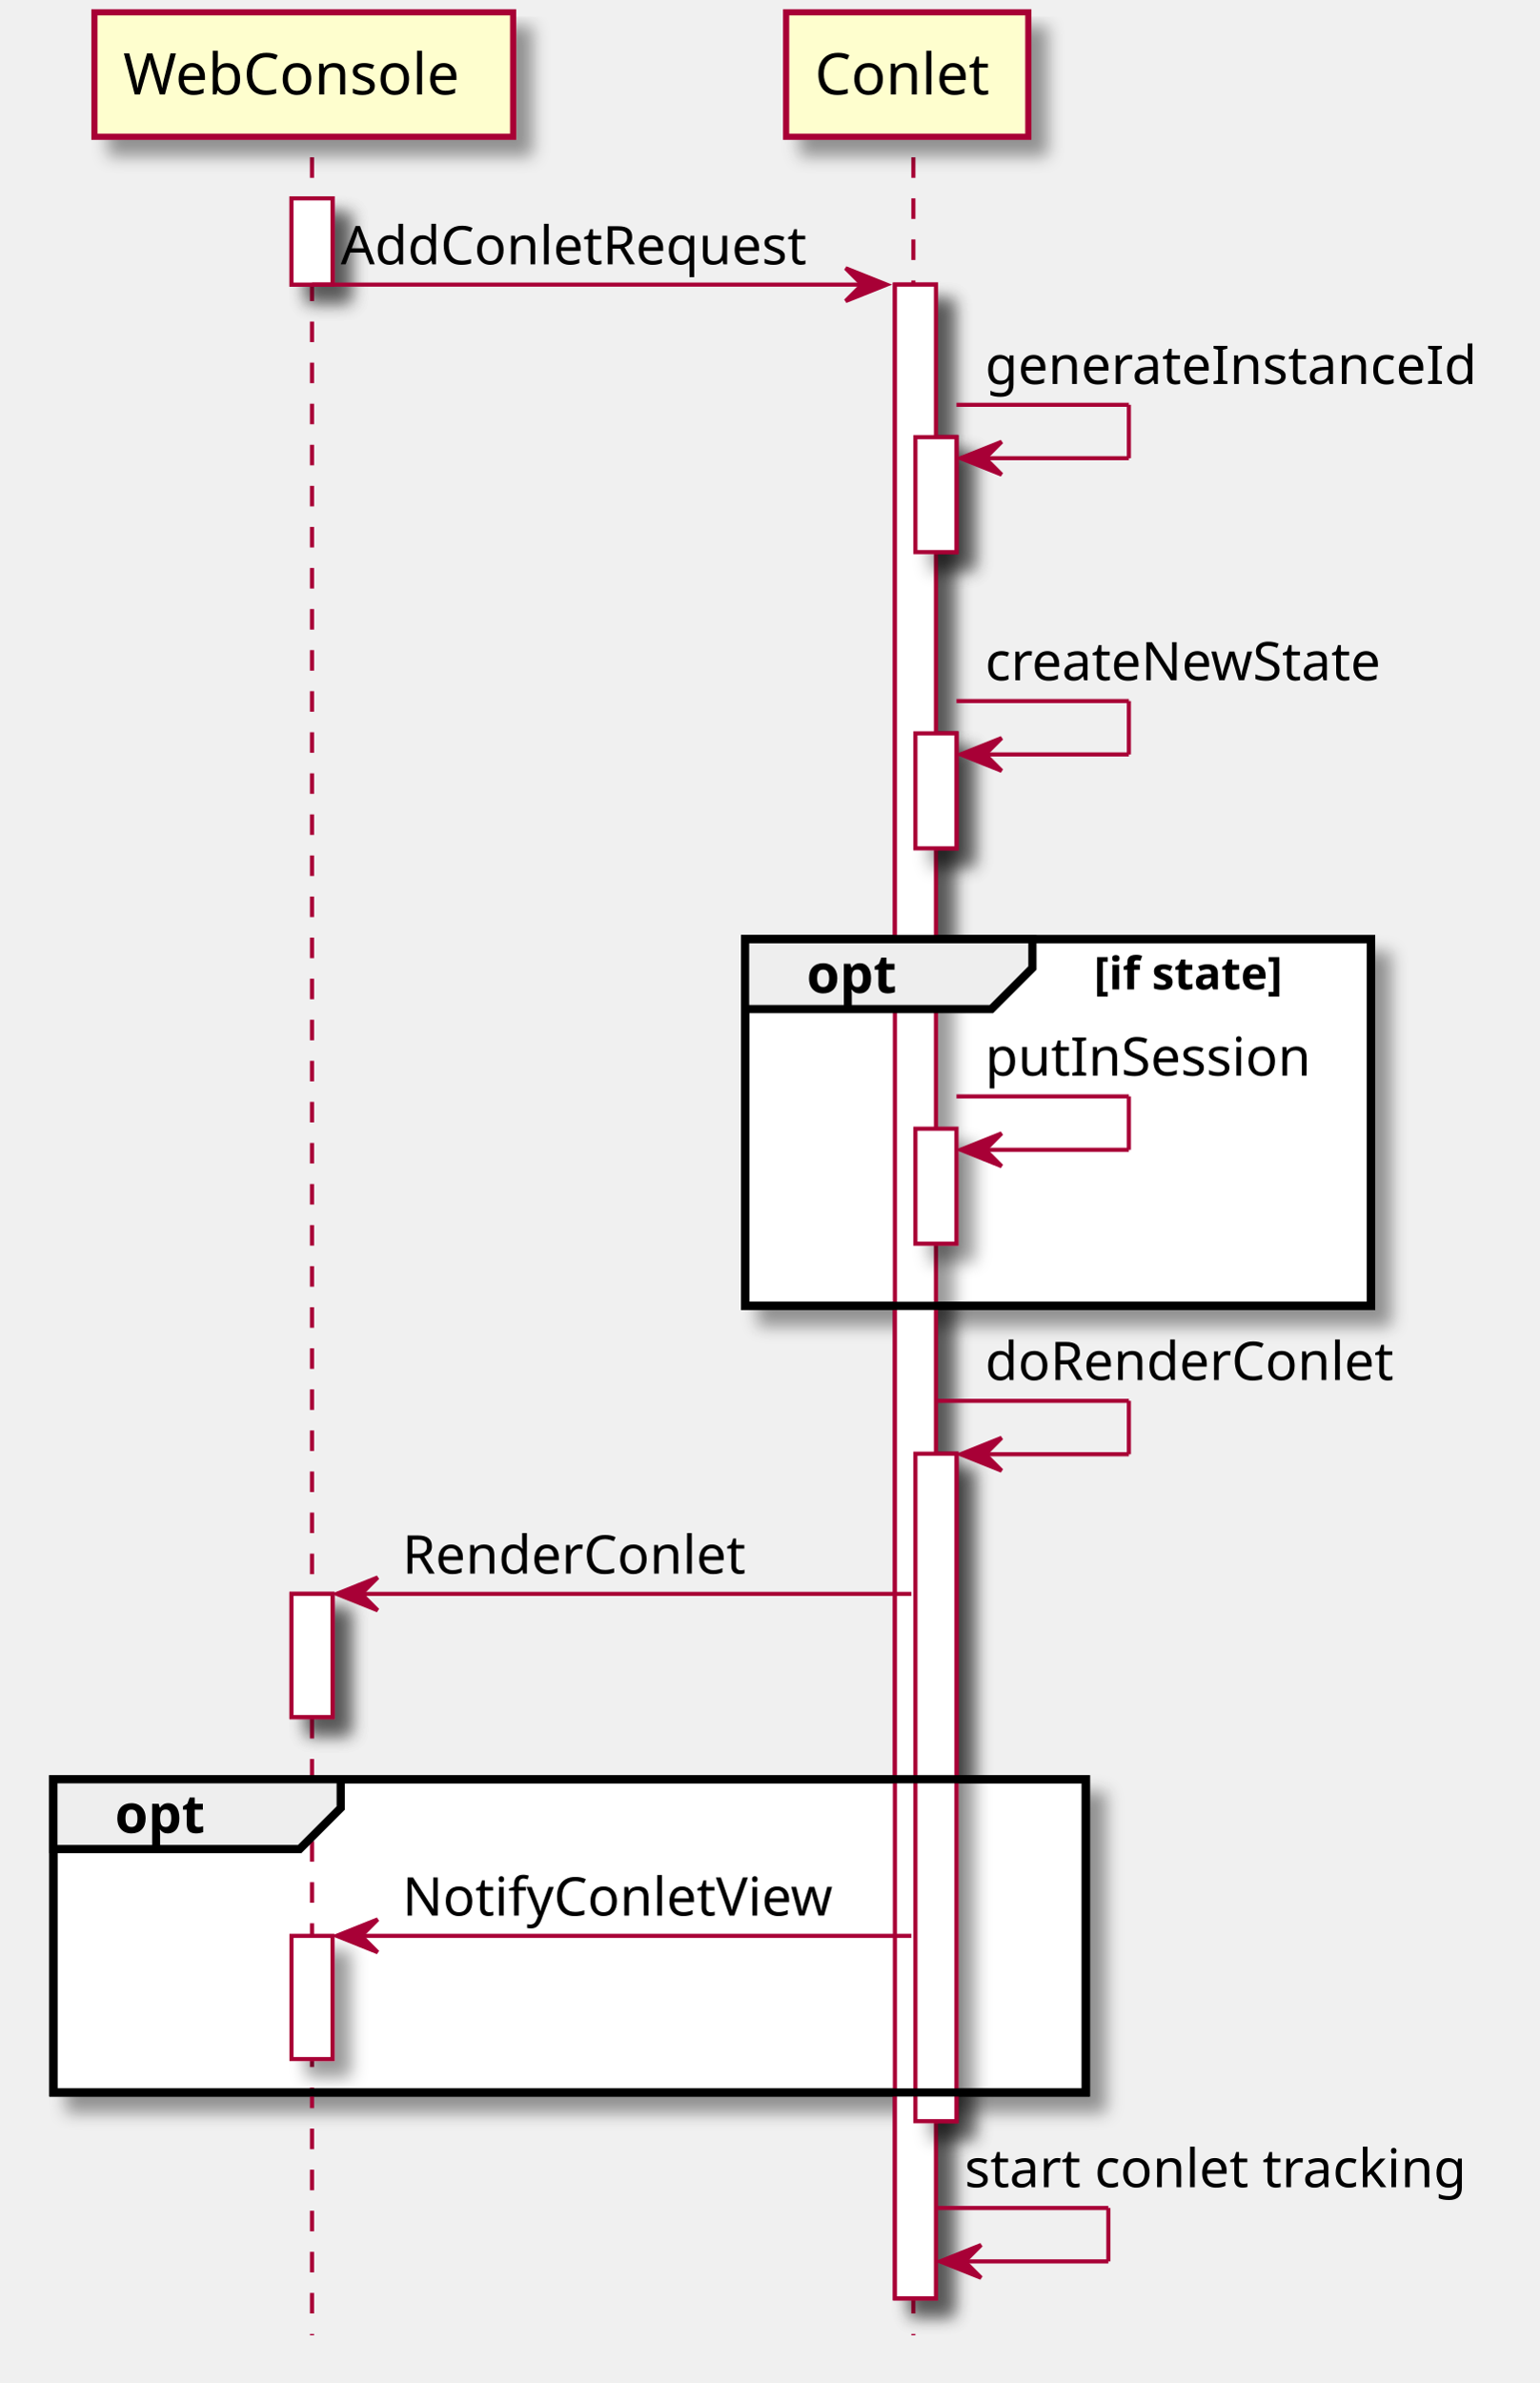
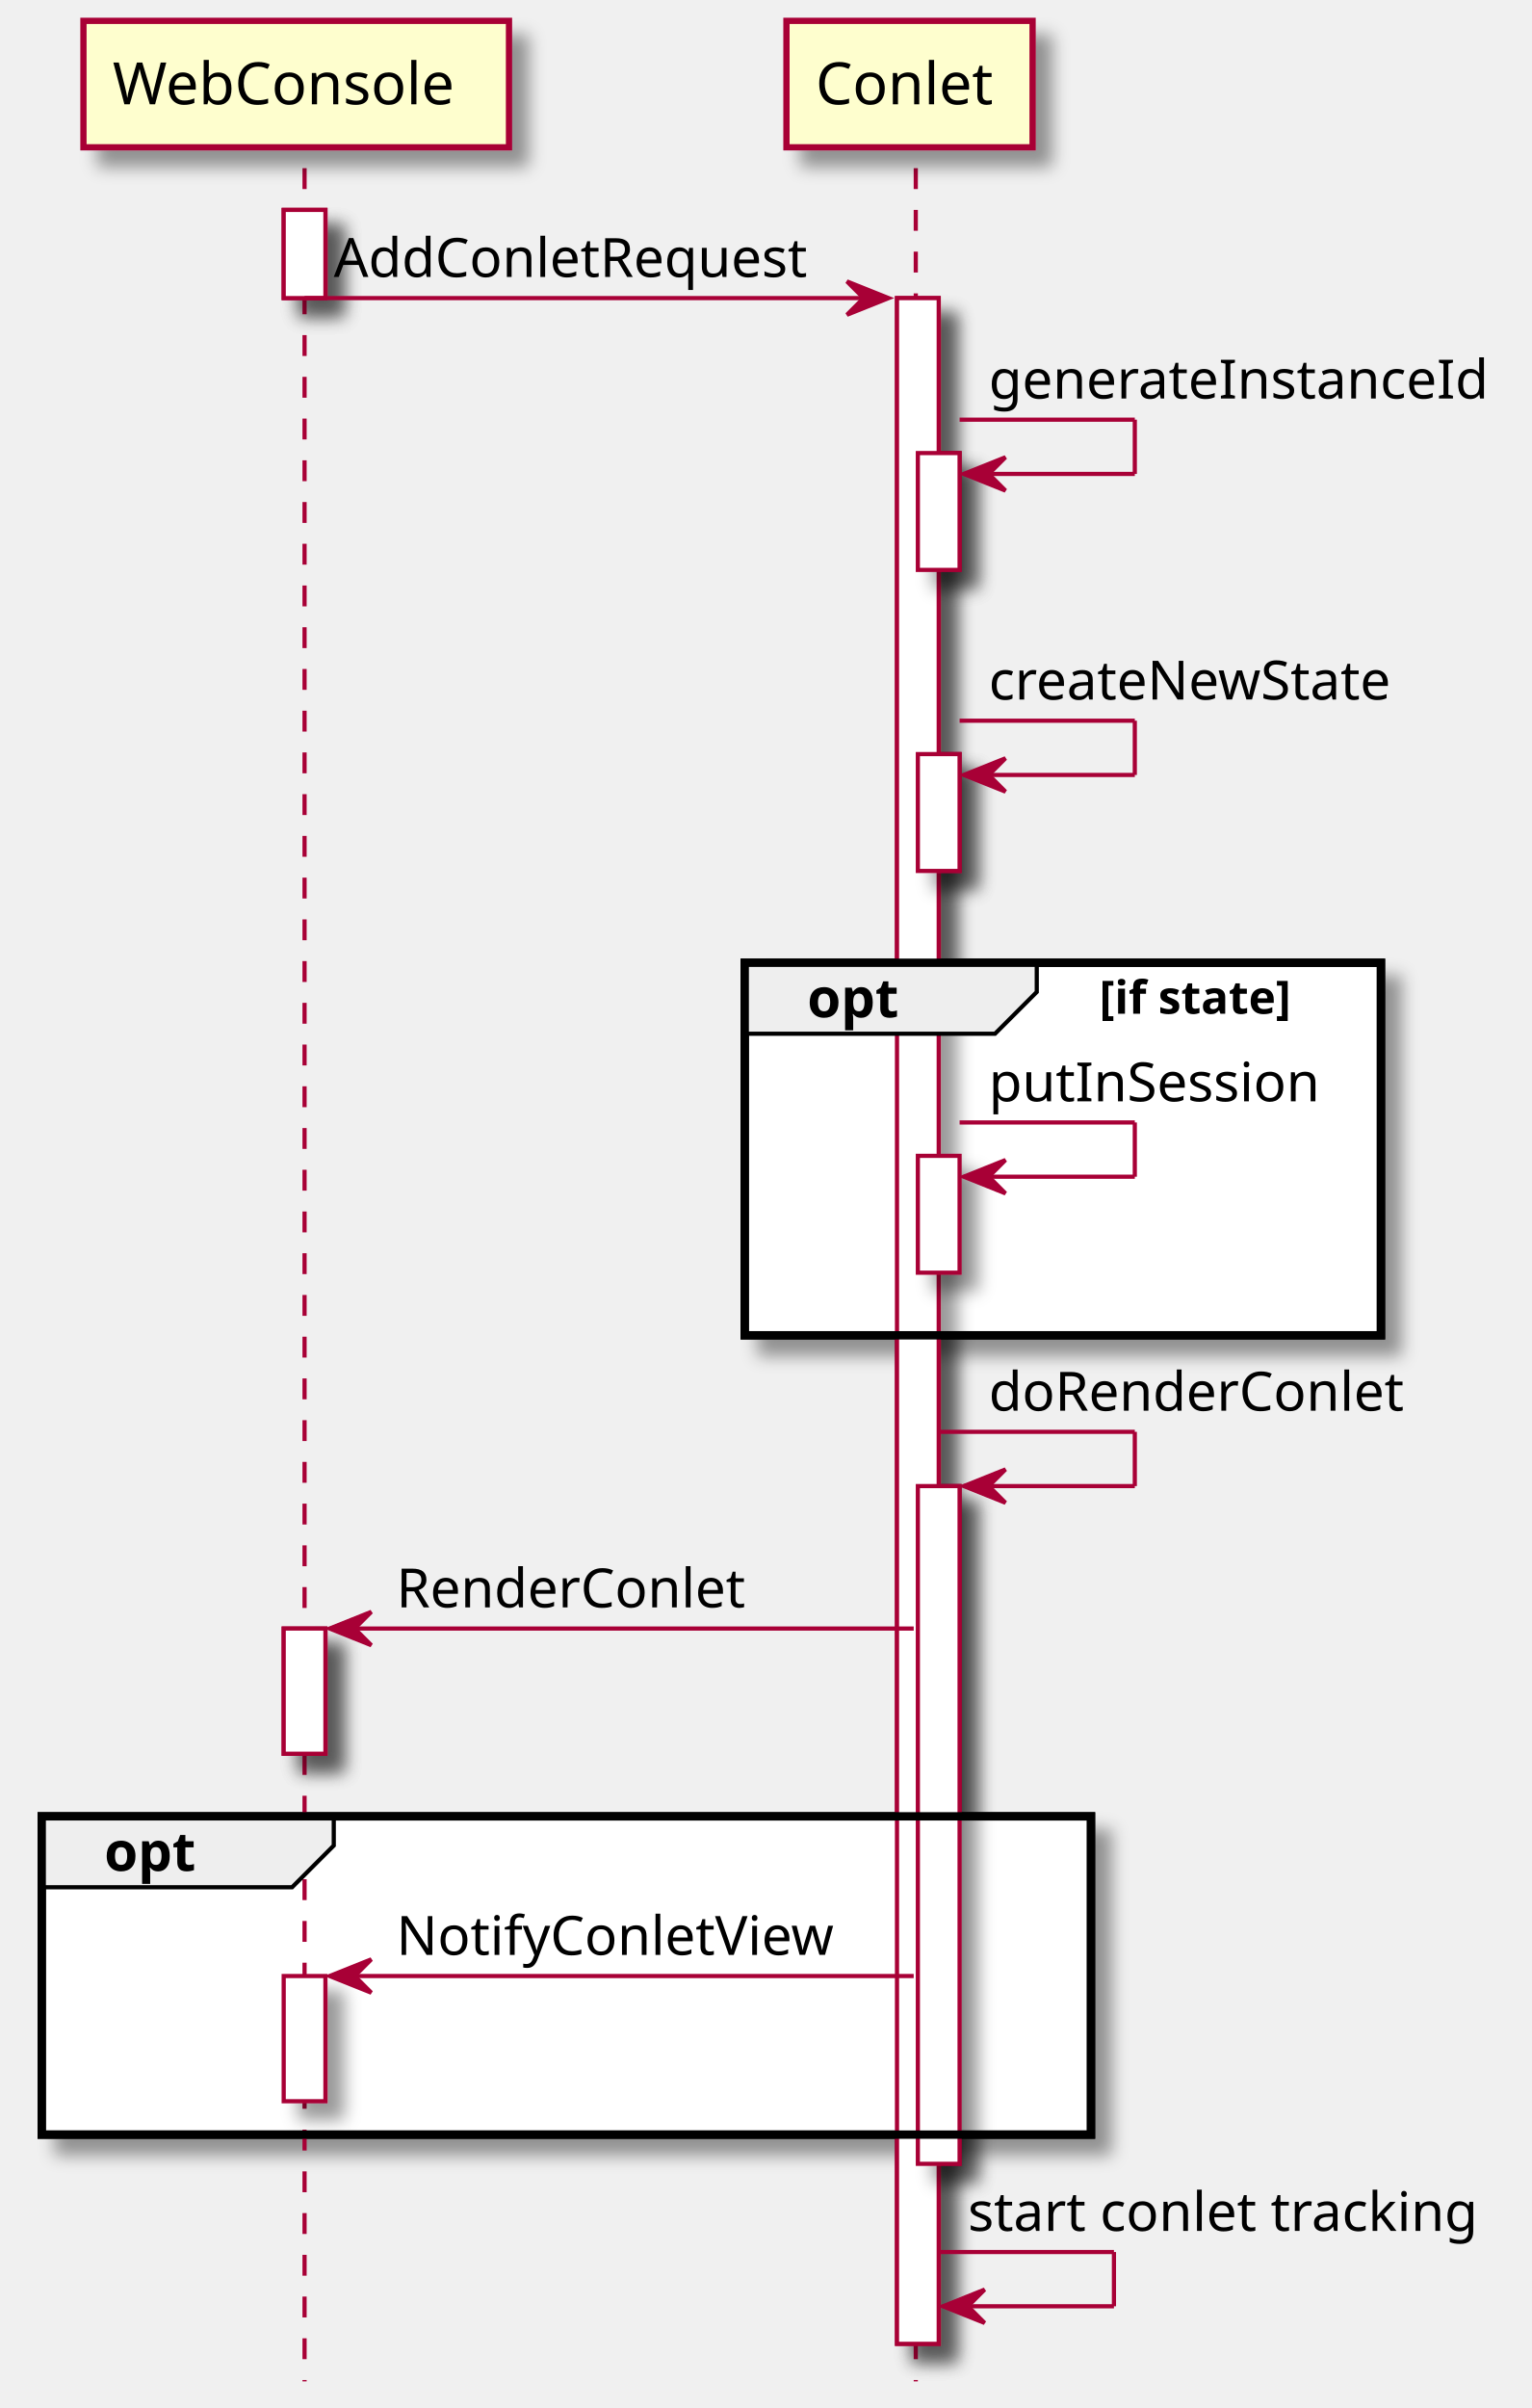
- <svg xmlns="http://www.w3.org/2000/svg" contentScriptType="application/ecmascript" contentStyleType="text/css" height="580px" preserveAspectRatio="none" style="width:375px;height:580px;" version="1.1" viewBox="0 0 375 580" width="375px" zoomAndPan="magnify">
+ <svg xmlns="http://www.w3.org/2000/svg" contentScriptType="application/ecmascript" contentStyleType="text/css" height="577px" preserveAspectRatio="none" style="width:367px;height:577px;background:#FFFFFF;" version="1.1" viewBox="0 0 367 577" width="367px" zoomAndPan="magnify">
  <defs>
    <filter height="300%" id="f1w2ct6hxpkbha" width="300%" x="-1" y="-1">
      <feGaussianBlur result="blurOut" stdDeviation="2.0" />
      <feColorMatrix in="blurOut" result="blurOut2" type="matrix" values="0 0 0 0 0 0 0 0 0 0 0 0 0 0 0 0 0 0 .4 0" />
      <feOffset dx="4.0" dy="4.0" in="blurOut2" result="blurOut3" />
      <feBlend in="SourceGraphic" in2="blurOut3" mode="normal" />
    </filter>
  </defs>
  <g>
-     <rect fill="#FFFFFF" filter="url(#f1w2ct6hxpkbha)" height="21" style="stroke: #A80036; stroke-width: 1.0;" width="10" x="71" y="48.297" />
-     <rect fill="#FFFFFF" filter="url(#f1w2ct6hxpkbha)" height="30" style="stroke: #A80036; stroke-width: 1.0;" width="10" x="71" y="388.094" />
-     <rect fill="#FFFFFF" filter="url(#f1w2ct6hxpkbha)" height="30" style="stroke: #A80036; stroke-width: 1.0;" width="10" x="71" y="471.359" />
-     <rect fill="#FFFFFF" filter="url(#f1w2ct6hxpkbha)" height="490.328" style="stroke: #A80036; stroke-width: 1.0;" width="10" x="218" y="69.297" />
-     <rect fill="#FFFFFF" filter="url(#f1w2ct6hxpkbha)" height="28" style="stroke: #A80036; stroke-width: 1.0;" width="10" x="223" y="106.43" />
-     <rect fill="#FFFFFF" filter="url(#f1w2ct6hxpkbha)" height="28" style="stroke: #A80036; stroke-width: 1.0;" width="10" x="223" y="178.562" />
-     <rect fill="#FFFFFF" filter="url(#f1w2ct6hxpkbha)" height="28" style="stroke: #A80036; stroke-width: 1.0;" width="10" x="223" y="274.828" />
-     <rect fill="#FFFFFF" filter="url(#f1w2ct6hxpkbha)" height="162.531" style="stroke: #A80036; stroke-width: 1.0;" width="10" x="223" y="353.961" />
-     <rect fill="#FFFFFF" filter="url(#f1w2ct6hxpkbha)" height="89.266" style="stroke: #000000; stroke-width: 2.0;" width="152.5" x="181.5" y="228.695" />
-     <rect fill="#FFFFFF" filter="url(#f1w2ct6hxpkbha)" height="76.266" style="stroke: #000000; stroke-width: 2.0;" width="251.5" x="13" y="433.227" />
-     <line style="stroke: #A80036; stroke-width: 1.0; stroke-dasharray: 5.0,5.0;" x1="76" x2="76" y1="38.297" y2="568.625" />
-     <line style="stroke: #A80036; stroke-width: 1.0; stroke-dasharray: 5.0,5.0;" x1="222.5" x2="222.5" y1="38.297" y2="568.625" />
-     <rect fill="#FEFECE" filter="url(#f1w2ct6hxpkbha)" height="30.297" style="stroke: #A80036; stroke-width: 1.5;" width="102" x="23" y="3" />
-     <text fill="#000000" font-family="sans-serif" font-size="14" lengthAdjust="spacingAndGlyphs" textLength="88" x="30" y="22.995">WebConsole</text>
-     <rect fill="#FEFECE" filter="url(#f1w2ct6hxpkbha)" height="30.297" style="stroke: #A80036; stroke-width: 1.5;" width="59" x="191.5" y="3" />
-     <text fill="#000000" font-family="sans-serif" font-size="14" lengthAdjust="spacingAndGlyphs" textLength="45" x="198.5" y="22.995">Conlet</text>
-     <rect fill="#FFFFFF" filter="url(#f1w2ct6hxpkbha)" height="21" style="stroke: #A80036; stroke-width: 1.0;" width="10" x="71" y="48.297" />
-     <rect fill="#FFFFFF" filter="url(#f1w2ct6hxpkbha)" height="30" style="stroke: #A80036; stroke-width: 1.0;" width="10" x="71" y="388.094" />
-     <rect fill="#FFFFFF" filter="url(#f1w2ct6hxpkbha)" height="30" style="stroke: #A80036; stroke-width: 1.0;" width="10" x="71" y="471.359" />
-     <rect fill="#FFFFFF" filter="url(#f1w2ct6hxpkbha)" height="490.328" style="stroke: #A80036; stroke-width: 1.0;" width="10" x="218" y="69.297" />
-     <rect fill="#FFFFFF" filter="url(#f1w2ct6hxpkbha)" height="28" style="stroke: #A80036; stroke-width: 1.0;" width="10" x="223" y="106.43" />
-     <rect fill="#FFFFFF" filter="url(#f1w2ct6hxpkbha)" height="28" style="stroke: #A80036; stroke-width: 1.0;" width="10" x="223" y="178.562" />
-     <rect fill="#FFFFFF" filter="url(#f1w2ct6hxpkbha)" height="28" style="stroke: #A80036; stroke-width: 1.0;" width="10" x="223" y="274.828" />
-     <rect fill="#FFFFFF" filter="url(#f1w2ct6hxpkbha)" height="162.531" style="stroke: #A80036; stroke-width: 1.0;" width="10" x="223" y="353.961" />
-     <polygon fill="#A80036" points="206,65.297,216,69.297,206,73.297,210,69.297" style="stroke: #A80036; stroke-width: 1.0;" />
-     <line style="stroke: #A80036; stroke-width: 1.0;" x1="76" x2="212" y1="69.297" y2="69.297" />
-     <text fill="#000000" font-family="sans-serif" font-size="13" lengthAdjust="spacingAndGlyphs" textLength="118" x="83" y="64.364">AddConletRequest</text>
-     <line style="stroke: #A80036; stroke-width: 1.0;" x1="233" x2="275" y1="98.562" y2="98.562" />
-     <line style="stroke: #A80036; stroke-width: 1.0;" x1="275" x2="275" y1="98.562" y2="111.562" />
-     <line style="stroke: #A80036; stroke-width: 1.0;" x1="234" x2="275" y1="111.562" y2="111.562" />
-     <polygon fill="#A80036" points="244,107.562,234,111.562,244,115.562,240,111.562" style="stroke: #A80036; stroke-width: 1.0;" />
-     <text fill="#000000" font-family="sans-serif" font-size="13" lengthAdjust="spacingAndGlyphs" textLength="123" x="240" y="93.497">generateInstanceId</text>
-     <line style="stroke: #A80036; stroke-width: 1.0;" x1="233" x2="275" y1="170.695" y2="170.695" />
-     <line style="stroke: #A80036; stroke-width: 1.0;" x1="275" x2="275" y1="170.695" y2="183.695" />
-     <line style="stroke: #A80036; stroke-width: 1.0;" x1="234" x2="275" y1="183.695" y2="183.695" />
-     <polygon fill="#A80036" points="244,179.695,234,183.695,244,187.695,240,183.695" style="stroke: #A80036; stroke-width: 1.0;" />
-     <text fill="#000000" font-family="sans-serif" font-size="13" lengthAdjust="spacingAndGlyphs" textLength="103" x="240" y="165.629">createNewState</text>
-     <rect fill="none" height="89.266" style="stroke: #000000; stroke-width: 2.0;" width="152.5" x="181.5" y="228.695" />
-     <polygon fill="#EEEEEE" points="181.5,228.695,251.5,228.695,251.5,235.695,241.5,245.695,181.5,245.695,181.5,228.695" style="stroke: #000000; stroke-width: 2.0;" />
-     <text fill="#000000" font-family="sans-serif" font-size="13" font-weight="bold" lengthAdjust="spacingAndGlyphs" textLength="25" x="196.5" y="241.762">opt</text>
-     <text fill="#000000" font-family="sans-serif" font-size="11" font-weight="bold" lengthAdjust="spacingAndGlyphs" textLength="56" x="266.5" y="240.906">[if state]</text>
-     <line style="stroke: #A80036; stroke-width: 1.0;" x1="233" x2="275" y1="266.961" y2="266.961" />
-     <line style="stroke: #A80036; stroke-width: 1.0;" x1="275" x2="275" y1="266.961" y2="279.961" />
-     <line style="stroke: #A80036; stroke-width: 1.0;" x1="234" x2="275" y1="279.961" y2="279.961" />
-     <polygon fill="#A80036" points="244,275.961,234,279.961,244,283.961,240,279.961" style="stroke: #A80036; stroke-width: 1.0;" />
-     <text fill="#000000" font-family="sans-serif" font-size="13" lengthAdjust="spacingAndGlyphs" textLength="82" x="240" y="261.895">putInSession</text>
-     <line style="stroke: #A80036; stroke-width: 1.0;" x1="228" x2="275" y1="341.094" y2="341.094" />
-     <line style="stroke: #A80036; stroke-width: 1.0;" x1="275" x2="275" y1="341.094" y2="354.094" />
-     <line style="stroke: #A80036; stroke-width: 1.0;" x1="234" x2="275" y1="354.094" y2="354.094" />
-     <polygon fill="#A80036" points="244,350.094,234,354.094,244,358.094,240,354.094" style="stroke: #A80036; stroke-width: 1.0;" />
-     <text fill="#000000" font-family="sans-serif" font-size="13" lengthAdjust="spacingAndGlyphs" textLength="102" x="240" y="336.028">doRenderConlet</text>
-     <polygon fill="#A80036" points="92,384.094,82,388.094,92,392.094,88,388.094" style="stroke: #A80036; stroke-width: 1.0;" />
-     <line style="stroke: #A80036; stroke-width: 1.0;" x1="86" x2="222" y1="388.094" y2="388.094" />
-     <text fill="#000000" font-family="sans-serif" font-size="13" lengthAdjust="spacingAndGlyphs" textLength="86" x="98" y="383.161">RenderConlet</text>
-     <rect fill="none" height="76.266" style="stroke: #000000; stroke-width: 2.0;" width="251.5" x="13" y="433.227" />
-     <polygon fill="#EEEEEE" points="13,433.227,83,433.227,83,440.227,73,450.227,13,450.227,13,433.227" style="stroke: #000000; stroke-width: 2.0;" />
-     <text fill="#000000" font-family="sans-serif" font-size="13" font-weight="bold" lengthAdjust="spacingAndGlyphs" textLength="25" x="28" y="446.293">opt</text>
-     <polygon fill="#A80036" points="92,467.359,82,471.359,92,475.359,88,471.359" style="stroke: #A80036; stroke-width: 1.0;" />
-     <line style="stroke: #A80036; stroke-width: 1.0;" x1="86" x2="222" y1="471.359" y2="471.359" />
-     <text fill="#000000" font-family="sans-serif" font-size="13" lengthAdjust="spacingAndGlyphs" textLength="107" x="98" y="466.426">NotifyConletView</text>
-     <line style="stroke: #A80036; stroke-width: 1.0;" x1="228" x2="270" y1="537.625" y2="537.625" />
-     <line style="stroke: #A80036; stroke-width: 1.0;" x1="270" x2="270" y1="537.625" y2="550.625" />
-     <line style="stroke: #A80036; stroke-width: 1.0;" x1="229" x2="270" y1="550.625" y2="550.625" />
-     <polygon fill="#A80036" points="239,546.625,229,550.625,239,554.625,235,550.625" style="stroke: #A80036; stroke-width: 1.0;" />
-     <text fill="#000000" font-family="sans-serif" font-size="13" lengthAdjust="spacingAndGlyphs" textLength="128" x="235" y="532.559">start conlet tracking</text>
+     <rect fill="#FFFFFF" filter="url(#f1w2ct6hxpkbha)" height="21.133" style="stroke:#A80036;stroke-width:1.0;" width="10" x="68" y="50.297" />
+     <rect fill="#FFFFFF" filter="url(#f1w2ct6hxpkbha)" height="30" style="stroke:#A80036;stroke-width:1.0;" width="10" x="68" y="390.227" />
+     <rect fill="#FFFFFF" filter="url(#f1w2ct6hxpkbha)" height="30" style="stroke:#A80036;stroke-width:1.0;" width="10" x="68" y="473.492" />
+     <rect fill="#FFFFFF" filter="url(#f1w2ct6hxpkbha)" height="490.195" style="stroke:#A80036;stroke-width:1.0;" width="10" x="215" y="71.43" />
+     <rect fill="#FFFFFF" filter="url(#f1w2ct6hxpkbha)" height="28" style="stroke:#A80036;stroke-width:1.0;" width="10" x="220" y="108.562" />
+     <rect fill="#FFFFFF" filter="url(#f1w2ct6hxpkbha)" height="28" style="stroke:#A80036;stroke-width:1.0;" width="10" x="220" y="180.695" />
+     <rect fill="#FFFFFF" filter="url(#f1w2ct6hxpkbha)" height="28" style="stroke:#A80036;stroke-width:1.0;" width="10" x="220" y="276.961" />
+     <rect fill="#FFFFFF" filter="url(#f1w2ct6hxpkbha)" height="162.398" style="stroke:#A80036;stroke-width:1.0;" width="10" x="220" y="356.094" />
+     <rect fill="#FFFFFF" filter="url(#f1w2ct6hxpkbha)" height="89.266" style="stroke:#000000;stroke-width:2.0;" width="152.5" x="178.5" y="230.695" />
+     <rect fill="#FFFFFF" filter="url(#f1w2ct6hxpkbha)" height="76.266" style="stroke:#000000;stroke-width:2.0;" width="251.5" x="10" y="435.227" />
+     <line style="stroke:#A80036;stroke-width:1.0;stroke-dasharray:5.0,5.0;" x1="73" x2="73" y1="40.297" y2="570.625" />
+     <line style="stroke:#A80036;stroke-width:1.0;stroke-dasharray:5.0,5.0;" x1="219.5" x2="219.5" y1="40.297" y2="570.625" />
+     <rect fill="#FEFECE" filter="url(#f1w2ct6hxpkbha)" height="30.297" style="stroke:#A80036;stroke-width:1.5;" width="102" x="20" y="5" />
+     <text fill="#000000" font-family="sans-serif" font-size="14" lengthAdjust="spacing" textLength="88" x="27" y="24.995">WebConsole</text>
+     <rect fill="#FEFECE" filter="url(#f1w2ct6hxpkbha)" height="30.297" style="stroke:#A80036;stroke-width:1.5;" width="59" x="188.5" y="5" />
+     <text fill="#000000" font-family="sans-serif" font-size="14" lengthAdjust="spacing" textLength="45" x="195.5" y="24.995">Conlet</text>
+     <rect fill="#FFFFFF" filter="url(#f1w2ct6hxpkbha)" height="21.133" style="stroke:#A80036;stroke-width:1.0;" width="10" x="68" y="50.297" />
+     <rect fill="#FFFFFF" filter="url(#f1w2ct6hxpkbha)" height="30" style="stroke:#A80036;stroke-width:1.0;" width="10" x="68" y="390.227" />
+     <rect fill="#FFFFFF" filter="url(#f1w2ct6hxpkbha)" height="30" style="stroke:#A80036;stroke-width:1.0;" width="10" x="68" y="473.492" />
+     <rect fill="#FFFFFF" filter="url(#f1w2ct6hxpkbha)" height="490.195" style="stroke:#A80036;stroke-width:1.0;" width="10" x="215" y="71.43" />
+     <rect fill="#FFFFFF" filter="url(#f1w2ct6hxpkbha)" height="28" style="stroke:#A80036;stroke-width:1.0;" width="10" x="220" y="108.562" />
+     <rect fill="#FFFFFF" filter="url(#f1w2ct6hxpkbha)" height="28" style="stroke:#A80036;stroke-width:1.0;" width="10" x="220" y="180.695" />
+     <rect fill="#FFFFFF" filter="url(#f1w2ct6hxpkbha)" height="28" style="stroke:#A80036;stroke-width:1.0;" width="10" x="220" y="276.961" />
+     <rect fill="#FFFFFF" filter="url(#f1w2ct6hxpkbha)" height="162.398" style="stroke:#A80036;stroke-width:1.0;" width="10" x="220" y="356.094" />
+     <polygon fill="#A80036" points="203,67.43,213,71.43,203,75.43,207,71.43" style="stroke:#A80036;stroke-width:1.0;" />
+     <line style="stroke:#A80036;stroke-width:1.0;" x1="73" x2="209" y1="71.43" y2="71.43" />
+     <text fill="#000000" font-family="sans-serif" font-size="13" lengthAdjust="spacing" textLength="118" x="80" y="66.364">AddConletRequest</text>
+     <line style="stroke:#A80036;stroke-width:1.0;" x1="230" x2="272" y1="100.562" y2="100.562" />
+     <line style="stroke:#A80036;stroke-width:1.0;" x1="272" x2="272" y1="100.562" y2="113.562" />
+     <line style="stroke:#A80036;stroke-width:1.0;" x1="231" x2="272" y1="113.562" y2="113.562" />
+     <polygon fill="#A80036" points="241,109.562,231,113.562,241,117.562,237,113.562" style="stroke:#A80036;stroke-width:1.0;" />
+     <text fill="#000000" font-family="sans-serif" font-size="13" lengthAdjust="spacing" textLength="123" x="237" y="95.497">generateInstanceId</text>
+     <line style="stroke:#A80036;stroke-width:1.0;" x1="230" x2="272" y1="172.695" y2="172.695" />
+     <line style="stroke:#A80036;stroke-width:1.0;" x1="272" x2="272" y1="172.695" y2="185.695" />
+     <line style="stroke:#A80036;stroke-width:1.0;" x1="231" x2="272" y1="185.695" y2="185.695" />
+     <polygon fill="#A80036" points="241,181.695,231,185.695,241,189.695,237,185.695" style="stroke:#A80036;stroke-width:1.0;" />
+     <text fill="#000000" font-family="sans-serif" font-size="13" lengthAdjust="spacing" textLength="103" x="237" y="167.629">createNewState</text>
+     <path d="M178.5,230.695 L248.5,230.695 L248.5,237.695 L238.5,247.695 L178.5,247.695 L178.5,230.695 " fill="#EEEEEE" style="stroke:#000000;stroke-width:1.0;" />
+     <rect fill="none" height="89.266" style="stroke:#000000;stroke-width:2.0;" width="152.5" x="178.5" y="230.695" />
+     <text fill="#000000" font-family="sans-serif" font-size="13" font-weight="bold" lengthAdjust="spacing" textLength="25" x="193.5" y="243.762">opt</text>
+     <text fill="#000000" font-family="sans-serif" font-size="11" font-weight="bold" lengthAdjust="spacing" textLength="56" x="263.5" y="242.906">[if state]</text>
+     <line style="stroke:#A80036;stroke-width:1.0;" x1="230" x2="272" y1="268.961" y2="268.961" />
+     <line style="stroke:#A80036;stroke-width:1.0;" x1="272" x2="272" y1="268.961" y2="281.961" />
+     <line style="stroke:#A80036;stroke-width:1.0;" x1="231" x2="272" y1="281.961" y2="281.961" />
+     <polygon fill="#A80036" points="241,277.961,231,281.961,241,285.961,237,281.961" style="stroke:#A80036;stroke-width:1.0;" />
+     <text fill="#000000" font-family="sans-serif" font-size="13" lengthAdjust="spacing" textLength="82" x="237" y="263.895">putInSession</text>
+     <line style="stroke:#A80036;stroke-width:1.0;" x1="225" x2="272" y1="343.094" y2="343.094" />
+     <line style="stroke:#A80036;stroke-width:1.0;" x1="272" x2="272" y1="343.094" y2="356.094" />
+     <line style="stroke:#A80036;stroke-width:1.0;" x1="231" x2="272" y1="356.094" y2="356.094" />
+     <polygon fill="#A80036" points="241,352.094,231,356.094,241,360.094,237,356.094" style="stroke:#A80036;stroke-width:1.0;" />
+     <text fill="#000000" font-family="sans-serif" font-size="13" lengthAdjust="spacing" textLength="102" x="237" y="338.028">doRenderConlet</text>
+     <polygon fill="#A80036" points="89,386.227,79,390.227,89,394.227,85,390.227" style="stroke:#A80036;stroke-width:1.0;" />
+     <line style="stroke:#A80036;stroke-width:1.0;" x1="83" x2="219" y1="390.227" y2="390.227" />
+     <text fill="#000000" font-family="sans-serif" font-size="13" lengthAdjust="spacing" textLength="86" x="95" y="385.161">RenderConlet</text>
+     <path d="M10,435.227 L80,435.227 L80,442.227 L70,452.227 L10,452.227 L10,435.227 " fill="#EEEEEE" style="stroke:#000000;stroke-width:1.0;" />
+     <rect fill="none" height="76.266" style="stroke:#000000;stroke-width:2.0;" width="251.5" x="10" y="435.227" />
+     <text fill="#000000" font-family="sans-serif" font-size="13" font-weight="bold" lengthAdjust="spacing" textLength="25" x="25" y="448.293">opt</text>
+     <polygon fill="#A80036" points="89,469.492,79,473.492,89,477.492,85,473.492" style="stroke:#A80036;stroke-width:1.0;" />
+     <line style="stroke:#A80036;stroke-width:1.0;" x1="83" x2="219" y1="473.492" y2="473.492" />
+     <text fill="#000000" font-family="sans-serif" font-size="13" lengthAdjust="spacing" textLength="107" x="95" y="468.426">NotifyConletView</text>
+     <line style="stroke:#A80036;stroke-width:1.0;" x1="225" x2="267" y1="539.625" y2="539.625" />
+     <line style="stroke:#A80036;stroke-width:1.0;" x1="267" x2="267" y1="539.625" y2="552.625" />
+     <line style="stroke:#A80036;stroke-width:1.0;" x1="226" x2="267" y1="552.625" y2="552.625" />
+     <polygon fill="#A80036" points="236,548.625,226,552.625,236,556.625,232,552.625" style="stroke:#A80036;stroke-width:1.0;" />
+     <text fill="#000000" font-family="sans-serif" font-size="13" lengthAdjust="spacing" textLength="128" x="232" y="534.559">start conlet tracking</text>
  </g>
</svg>
